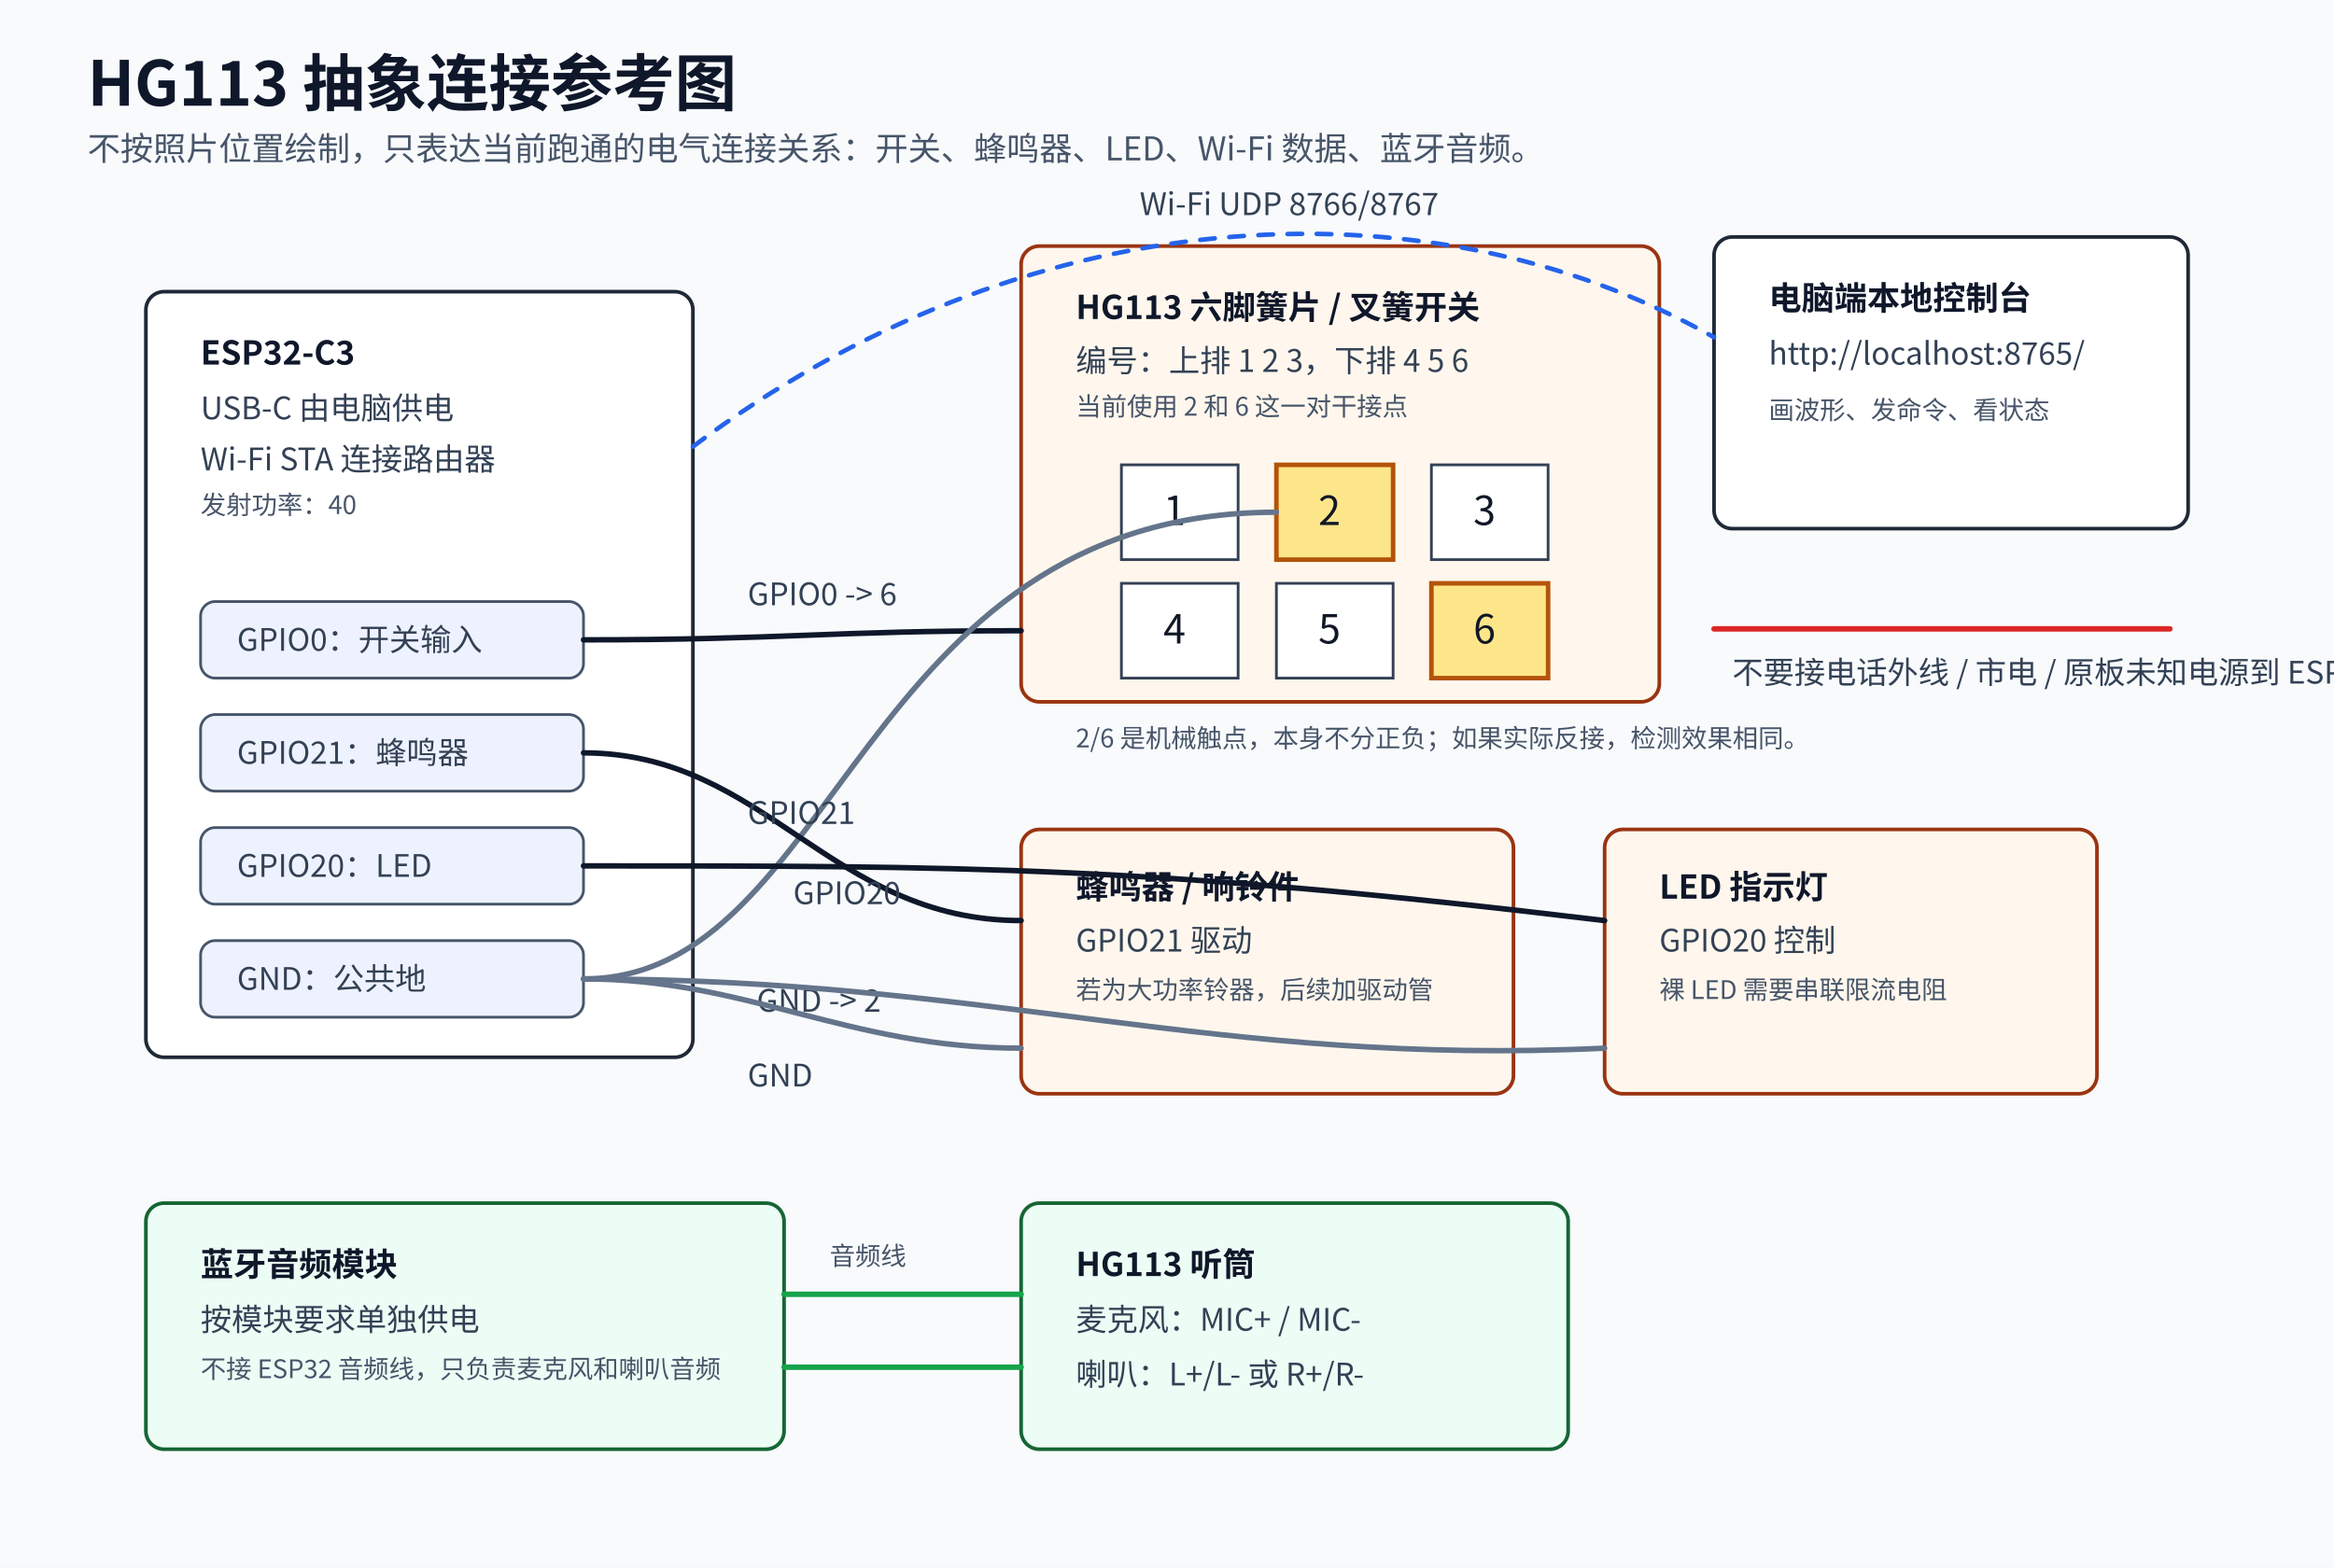
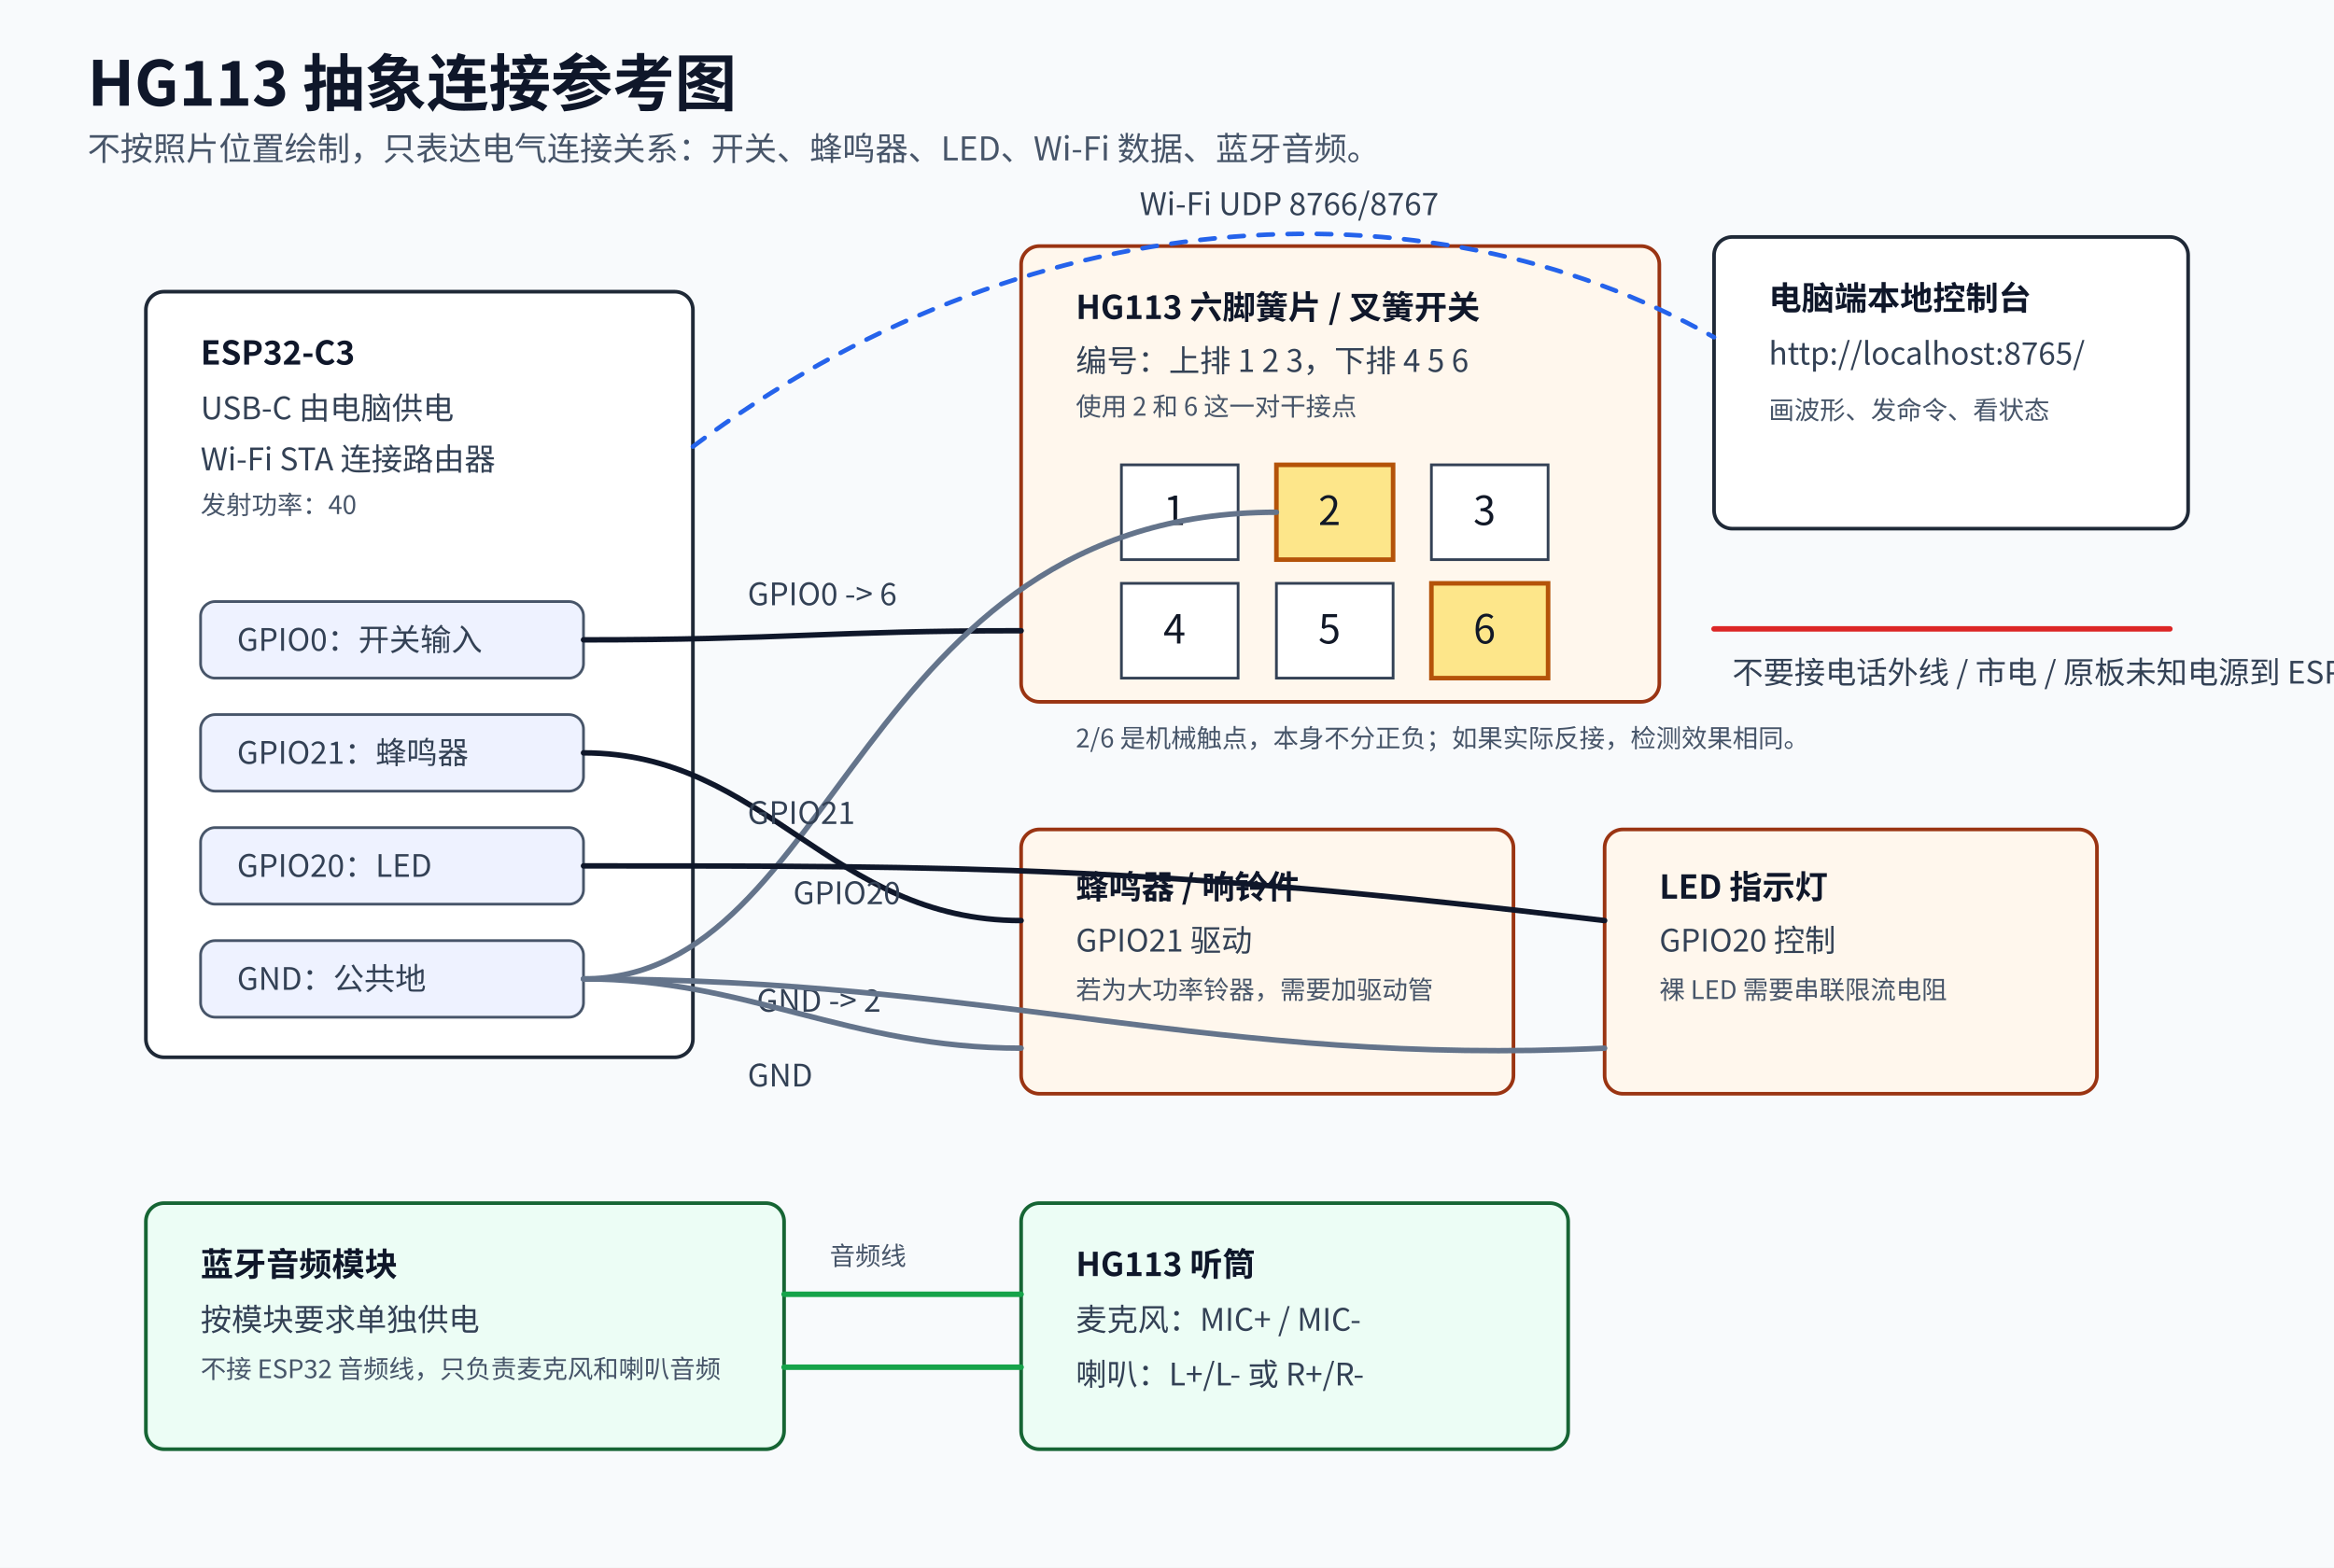
<svg xmlns="http://www.w3.org/2000/svg" width="1280" height="860" viewBox="0 0 1280 860">
  <defs>
    <style>
      .bg { fill: #f8fafc; }
      .box { fill: #ffffff; stroke: #1f2937; stroke-width: 2; rx: 10; }
      .soft { fill: #eef2ff; stroke: #475569; stroke-width: 1.5; rx: 8; }
      .phone { fill: #fff7ed; stroke: #9a3412; stroke-width: 2; rx: 10; }
      .audio { fill: #ecfdf5; stroke: #166534; stroke-width: 2; rx: 10; }
      .pin { fill: #ffffff; stroke: #334155; stroke-width: 1.5; }
      .pin-hot { fill: #fde68a; stroke: #b45309; stroke-width: 2.5; }
      .wire { fill: none; stroke: #0f172a; stroke-width: 3; stroke-linecap: round; stroke-linejoin: round; }
      .wire-gnd { fill: none; stroke: #64748b; stroke-width: 3; stroke-linecap: round; stroke-linejoin: round; }
      .wire-wifi { fill: none; stroke: #2563eb; stroke-width: 2.5; stroke-dasharray: 8 8; stroke-linecap: round; }
      .wire-audio { fill: none; stroke: #16a34a; stroke-width: 3; stroke-linecap: round; stroke-linejoin: round; }
      .wire-warn { fill: none; stroke: #dc2626; stroke-width: 3; stroke-linecap: round; stroke-linejoin: round; }
      .text { font-family: "Microsoft YaHei", "Noto Sans CJK SC", Arial, sans-serif; fill: #111827; font-size: 22px; }
      .small { font-family: "Microsoft YaHei", "Noto Sans CJK SC", Arial, sans-serif; fill: #334155; font-size: 17px; }
      .tiny { font-family: "Microsoft YaHei", "Noto Sans CJK SC", Arial, sans-serif; fill: #475569; font-size: 14px; }
      .label { font-family: "Microsoft YaHei", "Noto Sans CJK SC", Arial, sans-serif; fill: #0f172a; font-size: 18px; font-weight: 600; }
      .title { font-family: "Microsoft YaHei", "Noto Sans CJK SC", Arial, sans-serif; fill: #0f172a; font-size: 34px; font-weight: 700; }
      .subtitle { font-family: "Microsoft YaHei", "Noto Sans CJK SC", Arial, sans-serif; fill: #475569; font-size: 18px; }
    </style>
  </defs>
  <rect class="bg" x="0" y="0" width="1280" height="860" />
  <text class="title" x="48" y="58">HG113 抽象连接参考图</text>
-   <text class="subtitle" x="48" y="88">不按照片位置绘制，只表达当前跑通的电气连接关系：开关、蜂鸣器、LED、Wi-Fi 数据、蓝牙音频。</text>
+   <text class="subtitle" x="48" y="88">不按照片位置绘制，只表达电气连接关系：开关、蜂鸣器、LED、Wi-Fi 数据、蓝牙音频。</text>
  <rect class="box" x="80" y="160" width="300" height="420" />
  <text class="label" x="110" y="200">ESP32-C3</text>
  <text class="small" x="110" y="230">USB-C 由电脑供电</text>
  <text class="small" x="110" y="258">Wi-Fi STA 连接路由器</text>
  <text class="tiny" x="110" y="282">发射功率：40</text>
  <rect class="soft" x="110" y="330" width="210" height="42" />
  <text class="small" x="130" y="357">GPIO0：开关输入</text>
  <rect class="soft" x="110" y="392" width="210" height="42" />
  <text class="small" x="130" y="419">GPIO21：蜂鸣器</text>
  <rect class="soft" x="110" y="454" width="210" height="42" />
  <text class="small" x="130" y="481">GPIO20：LED</text>
  <rect class="soft" x="110" y="516" width="210" height="42" />
  <text class="small" x="130" y="543">GND：公共地</text>
  <rect class="phone" x="560" y="135" width="350" height="250" />
  <text class="label" x="590" y="175">HG113 六脚簧片 / 叉簧开关</text>
  <text class="small" x="590" y="204">编号：上排 1 2 3，下排 4 5 6</text>
-   <text class="tiny" x="590" y="228">当前使用 2 和 6 这一对干接点</text>
+   <text class="tiny" x="590" y="228">使用 2 和 6 这一对干接点</text>
  <rect class="pin" x="615" y="255" width="64" height="52" />
  <rect class="pin-hot" x="700" y="255" width="64" height="52" />
  <rect class="pin" x="785" y="255" width="64" height="52" />
  <rect class="pin" x="615" y="320" width="64" height="52" />
  <rect class="pin" x="700" y="320" width="64" height="52" />
  <rect class="pin-hot" x="785" y="320" width="64" height="52" />
  <text class="text" x="638" y="288">1</text>
  <text class="text" x="723" y="288">2</text>
  <text class="text" x="808" y="288">3</text>
  <text class="text" x="638" y="353">4</text>
  <text class="text" x="723" y="353">5</text>
  <text class="text" x="808" y="353">6</text>
  <path class="wire" d="M320 351 C430 351, 455 346, 560 346" />
  <text class="small" x="410" y="332">GPIO0 -&gt; 6</text>
  <path class="wire-gnd" d="M320 537 C460 537, 470 281, 700 281" />
  <text class="small" x="415" y="555">GND -&gt; 2</text>
  <text class="tiny" x="590" y="410">2/6 是机械触点，本身不分正负；如果实际反接，检测效果相同。</text>
  <rect class="phone" x="560" y="455" width="270" height="145" />
  <text class="label" x="590" y="493">蜂鸣器 / 响铃件</text>
  <text class="small" x="590" y="522">GPIO21 驱动</text>
-   <text class="tiny" x="590" y="548">若为大功率铃器，后续加驱动管</text>
+   <text class="tiny" x="590" y="548">若为大功率铃器，需要加驱动管</text>
  <path class="wire" d="M320 413 C420 413, 455 505, 560 505" />
  <text class="small" x="410" y="452">GPIO21</text>
  <path class="wire-gnd" d="M320 537 C410 537, 465 575, 560 575" />
  <text class="small" x="410" y="596">GND</text>
  <rect class="phone" x="880" y="455" width="270" height="145" />
  <text class="label" x="910" y="493">LED 指示灯</text>
  <text class="small" x="910" y="522">GPIO20 控制</text>
  <text class="tiny" x="910" y="548">裸 LED 需要串联限流电阻</text>
  <path class="wire" d="M320 475 C530 475, 630 475, 880 505" />
  <text class="small" x="435" y="496">GPIO20</text>
  <path class="wire-gnd" d="M320 537 C545 537, 665 585, 880 575" />
  <rect class="audio" x="80" y="660" width="350" height="135" />
  <text class="label" x="110" y="700">蓝牙音频模块</text>
  <text class="small" x="110" y="730">按模块要求单独供电</text>
  <text class="tiny" x="110" y="756">不接 ESP32 音频线，只负责麦克风和喇叭音频</text>
  <rect class="audio" x="560" y="660" width="300" height="135" />
  <text class="label" x="590" y="700">HG113 听筒</text>
  <text class="small" x="590" y="730">麦克风：MIC+ / MIC-</text>
  <text class="small" x="590" y="760">喇叭：L+/L- 或 R+/R-</text>
  <path class="wire-audio" d="M430 710 C485 710, 505 710, 560 710" />
  <path class="wire-audio" d="M430 750 C485 750, 505 750, 560 750" />
  <text class="tiny" x="455" y="694">音频线</text>
  <rect class="box" x="940" y="130" width="260" height="160" />
  <text class="label" x="970" y="170">电脑端本地控制台</text>
  <text class="small" x="970" y="200">http://localhost:8765/</text>
  <text class="tiny" x="970" y="230">画波形、发命令、看状态</text>
  <path class="wire-wifi" d="M380 245 C560 110, 780 95, 940 185" />
  <text class="small" x="625" y="118">Wi-Fi UDP 8766/8767</text>
  <path class="wire-warn" d="M940 345 L1190 345" />
  <text class="small" x="950" y="375">不要接电话外线 / 市电 / 原板未知电源到 ESP32 GPIO</text>
</svg>
